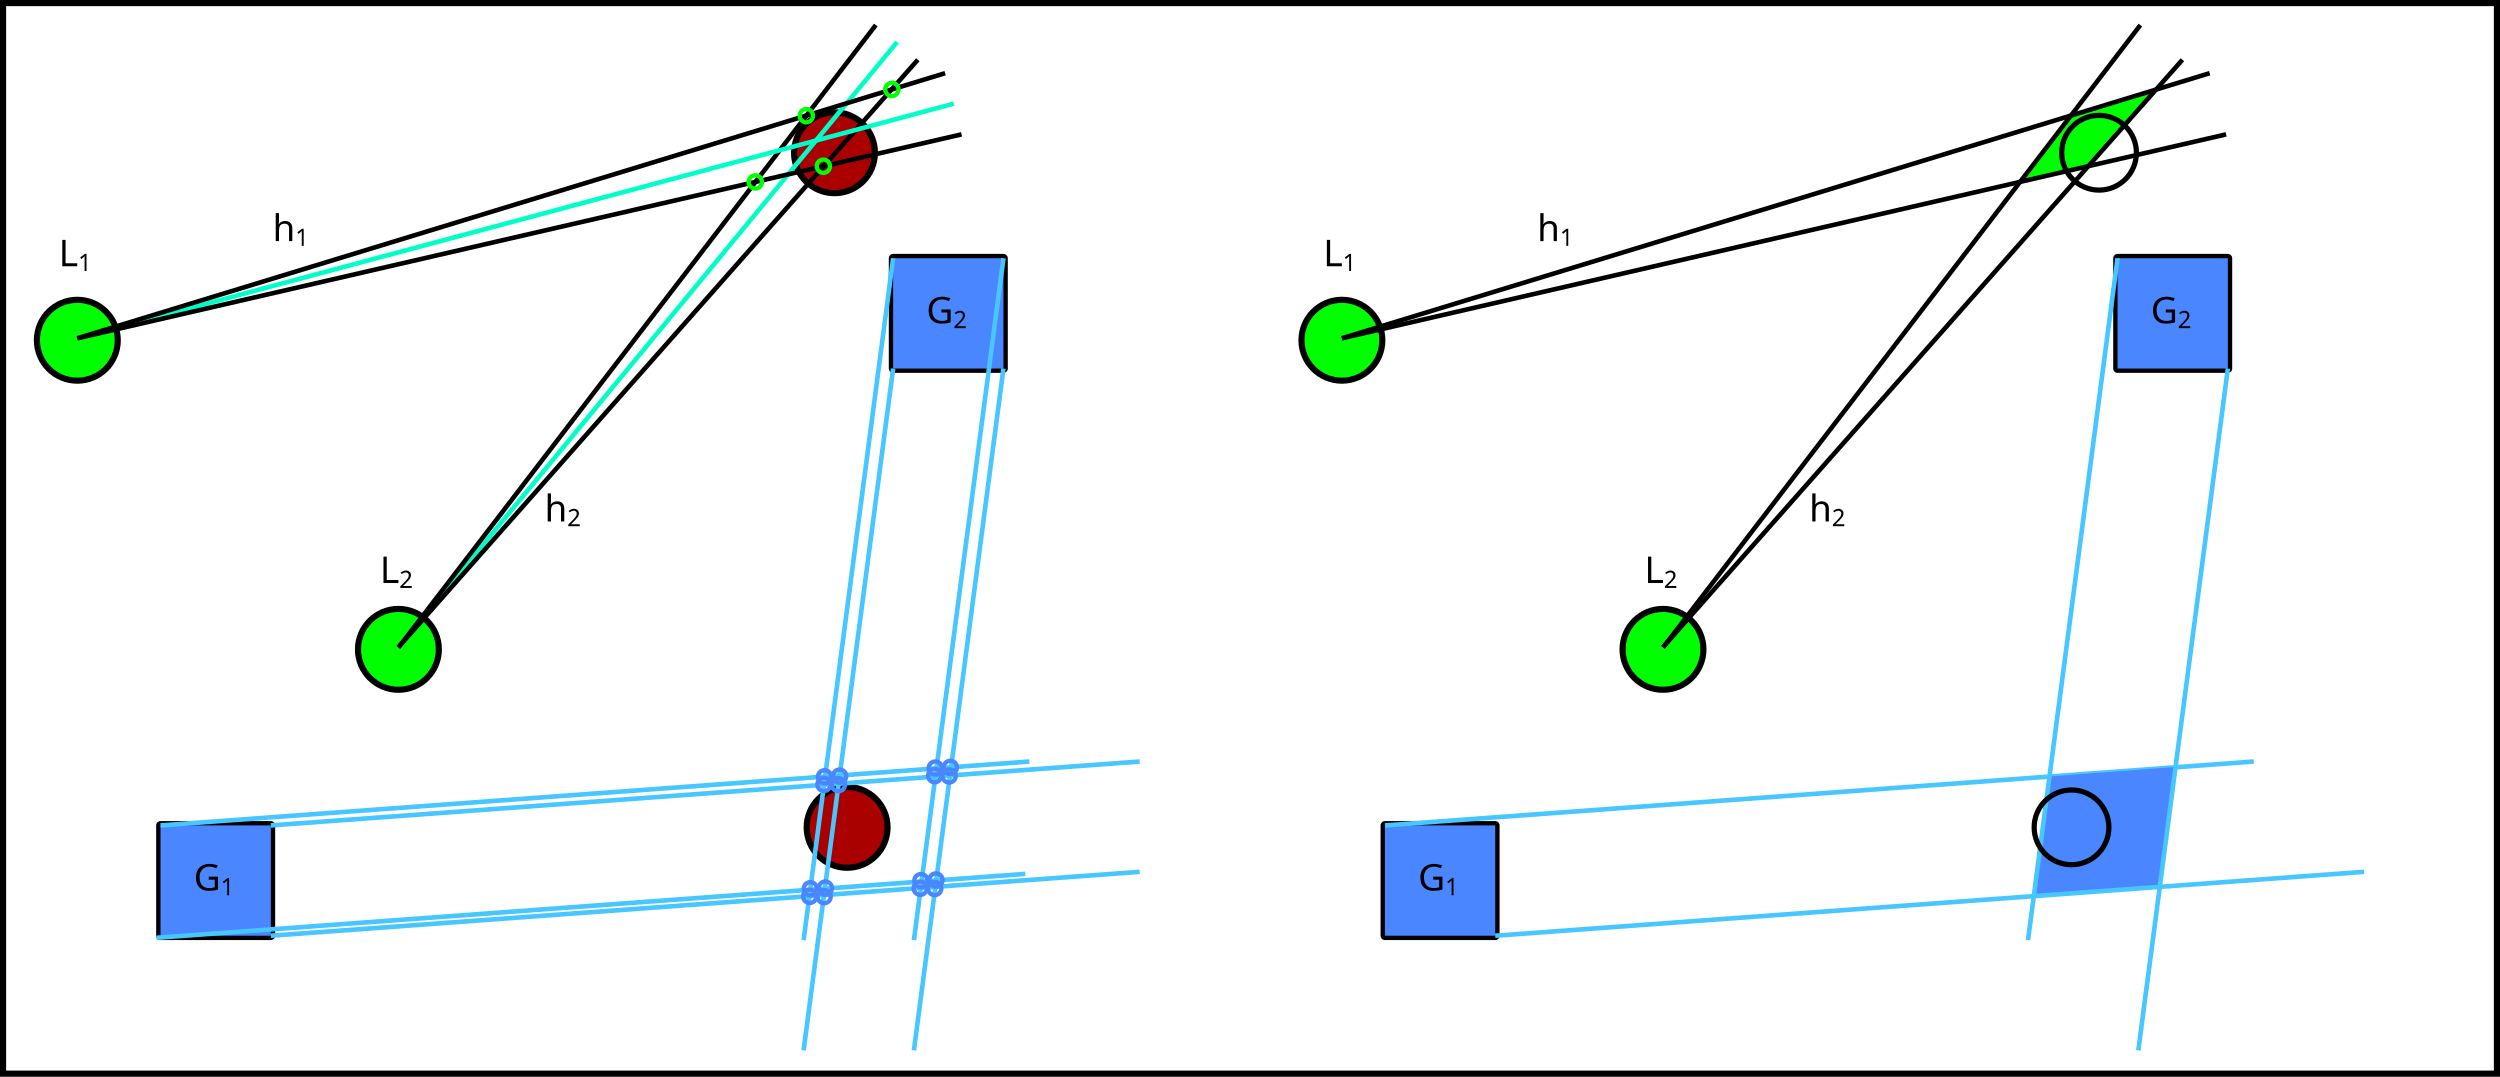
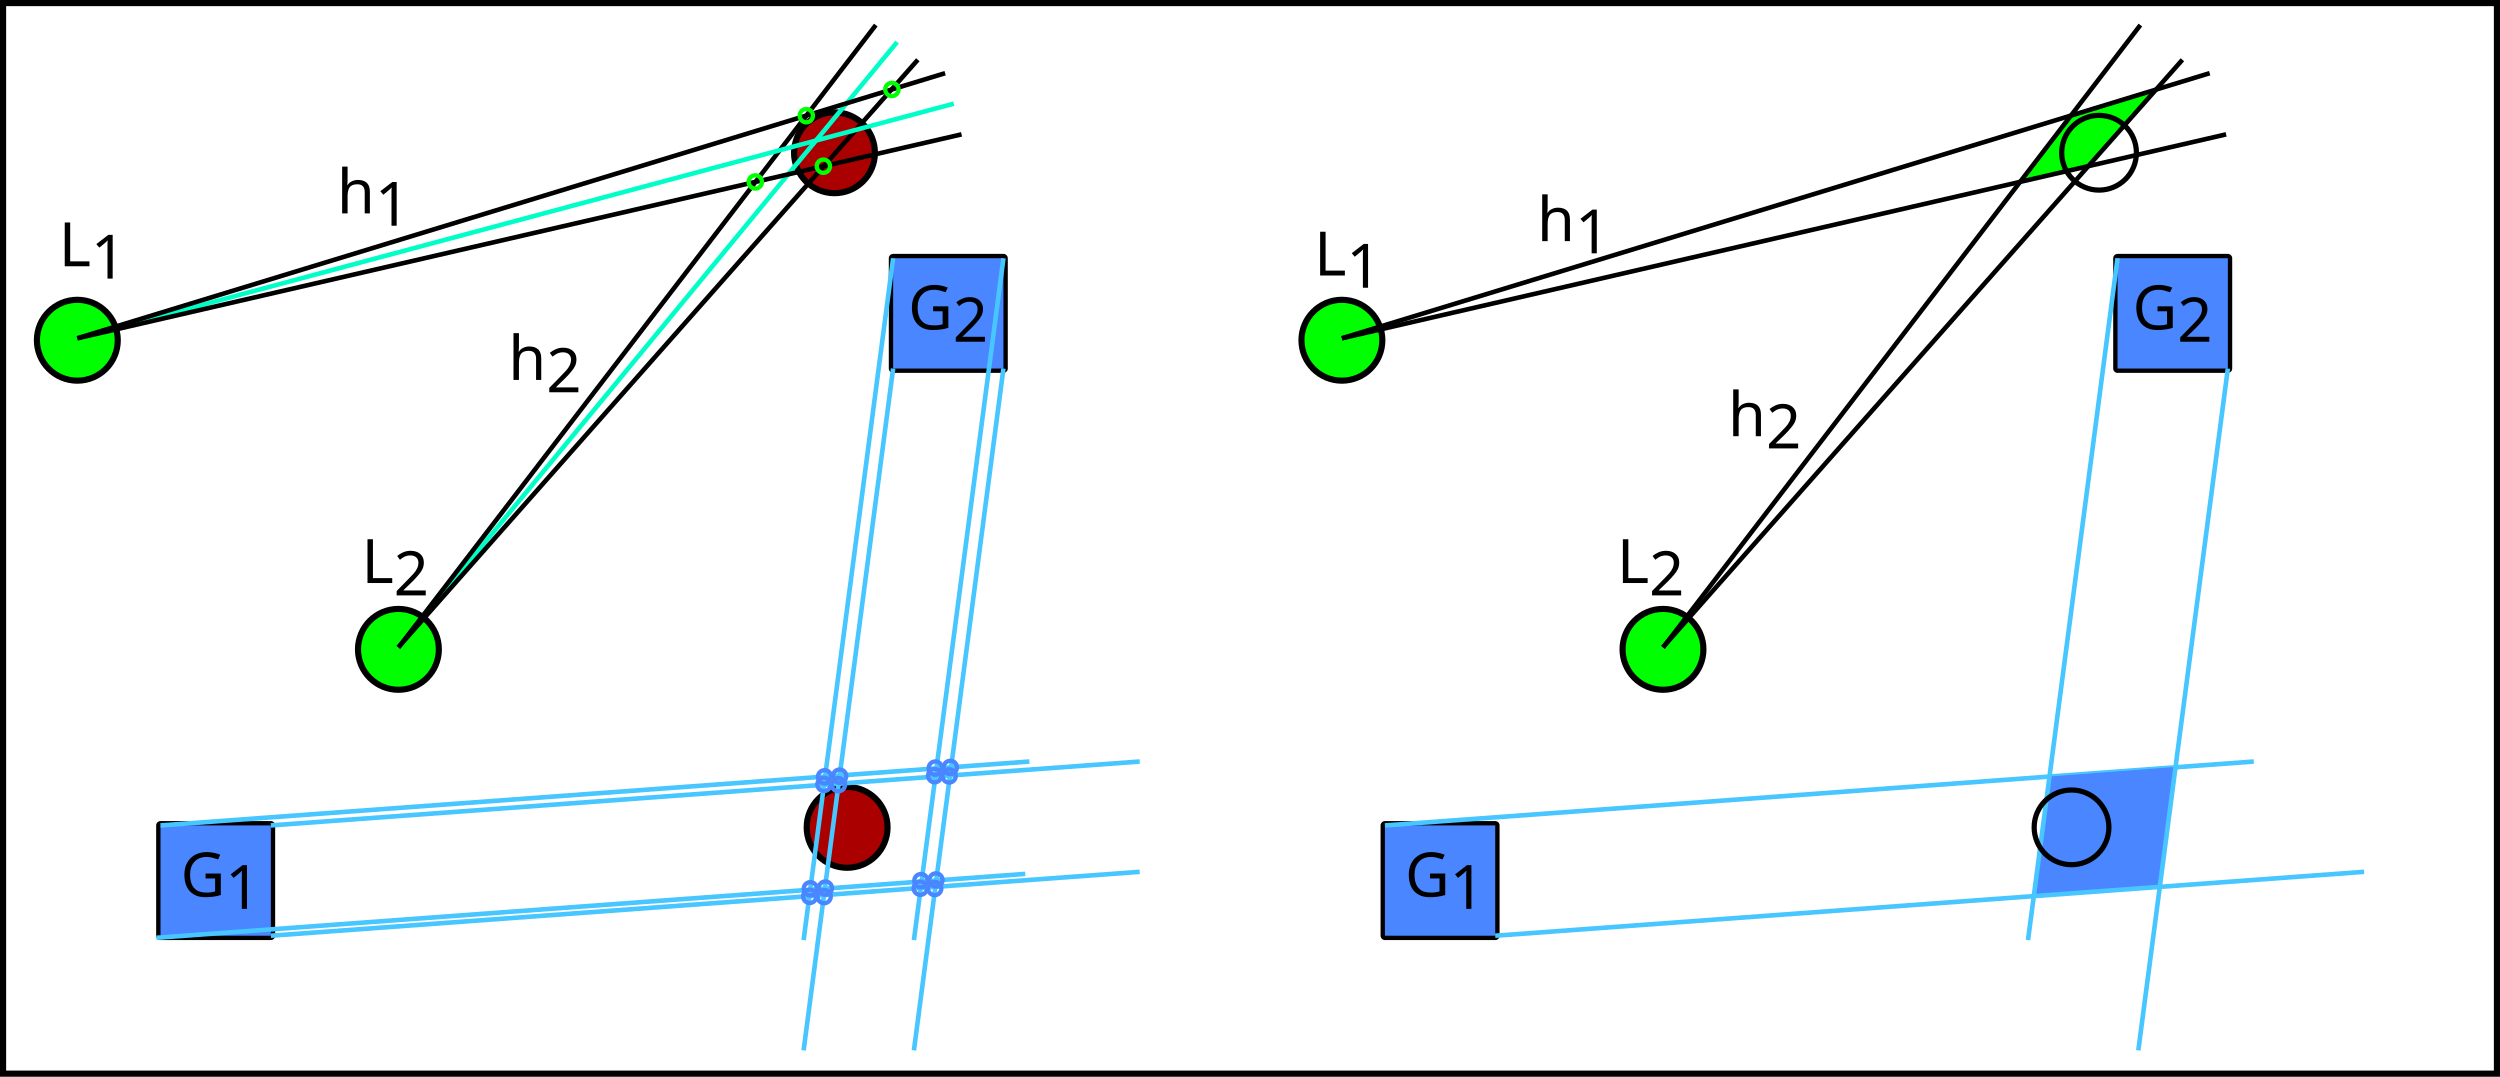
<svg xmlns="http://www.w3.org/2000/svg" width="143.667mm" height="61.876mm" viewBox="0 0 143.667 61.876" version="1.1" id="svg5">
  <defs id="defs2" />
  <g id="layer1" transform="translate(16.61887,-26.86296)" style="display:inline">
    <rect style="fill:#ffffff;fill-opacity:1;stroke:#000000;stroke-width:0.706;paint-order:stroke fill markers;stop-color:#000000" id="rect1259" width="142.961" height="61.17" x="-16.266" y="27.216" />
    <g id="g3269" style="display:inline">
      <rect style="fill:#4986ff;fill-opacity:1;stroke:#000000;stroke-width:0.5;stroke-linecap:round;stroke-linejoin:round;stroke-dasharray:none;stroke-opacity:1;paint-order:stroke fill markers;stop-color:#000000" id="rect1798" width="6.339" height="6.339" x="-7.395" y="74.297" />
      <rect style="display:inline;fill:#4986ff;fill-opacity:1;stroke:#000000;stroke-width:0.5;stroke-linecap:round;stroke-linejoin:round;stroke-dasharray:none;stroke-opacity:1;paint-order:stroke fill markers;stop-color:#000000" id="rect1798-6" width="6.339" height="6.339" x="34.707" y="41.703" />
      <circle style="display:inline;fill:#aa0000;fill-opacity:1;stroke:#000000;stroke-width:0.706;paint-order:stroke fill markers;stop-color:#000000" id="circle3746-3" cx="32.062" cy="74.408" r="2.147" />
      <path style="fill:#ff51e8;fill-opacity:1;stroke:#47c6ff;stroke-width:0.265px;stroke-linecap:butt;stroke-linejoin:miter;stroke-opacity:1" d="M 34.707,48.042 29.562,87.224" id="path1957" />
      <path style="fill:none;stroke:#47c6ff;stroke-width:0.265px;stroke-linecap:butt;stroke-linejoin:miter;stroke-opacity:1" d="M -7.395,74.297 42.536,70.625" id="path1981" />
      <path style="fill:none;stroke:#47c6ff;stroke-width:0.265px;stroke-linecap:butt;stroke-linejoin:miter;stroke-opacity:1" d="M -1.056,74.297 48.875,70.625" id="path2070" />
      <path style="fill:none;stroke:#47c6ff;stroke-width:0.265px;stroke-linecap:butt;stroke-linejoin:miter;stroke-opacity:1" d="M -1.056,80.636 48.875,76.964" id="path2078" />
      <path style="fill:none;stroke:#47c6ff;stroke-width:0.265px;stroke-linecap:butt;stroke-linejoin:miter;stroke-opacity:1" d="M -7.631,80.754 42.3,77.082" id="path2086" />
      <path style="fill:#ff51e8;fill-opacity:1;stroke:#47c6ff;stroke-width:0.265px;stroke-linecap:butt;stroke-linejoin:miter;stroke-opacity:1" d="M 41.046,48.042 35.901,87.224" id="path2909" />
      <path style="fill:#ff51e8;fill-opacity:1;stroke:#47c6ff;stroke-width:0.265px;stroke-linecap:butt;stroke-linejoin:miter;stroke-opacity:1" d="M 34.707,41.703 29.562,80.886" id="path2919" />
      <path style="fill:#ff51e8;fill-opacity:1;stroke:#47c6ff;stroke-width:0.265px;stroke-linecap:butt;stroke-linejoin:miter;stroke-opacity:1" d="M 41.046,41.703 35.901,80.886" id="path2929" />
-       <text xml:space="preserve" style="font-size:2.117px;line-height:1.25;font-family:sans-serif;display:inline;stroke-width:0.265" x="-5.479" y="78.04" id="text31669-7">
-         <tspan id="tspan31667-5" style="stroke-width:0.265" x="-5.479" y="78.04">G<tspan style="font-size:65%;baseline-shift:sub" id="tspan31665-3">1</tspan>
+       <text xml:space="preserve" style="font-size:3.528px;line-height:1.25;font-family:sans-serif;display:inline;stroke-width:0.265" x="-6.244" y="78.391" id="text31669-7">
+         <tspan id="tspan31667-5" style="font-size:3.528px;stroke-width:0.265" x="-6.244" y="78.391">G<tspan style="font-size:3.528px;baseline-shift:sub" id="tspan31665-3">1</tspan>
        </tspan>
      </text>
-       <text xml:space="preserve" style="font-size:2.117px;line-height:1.25;font-family:sans-serif;display:inline;stroke-width:0.265" x="36.623" y="45.446" id="text31669-7-9">
-         <tspan id="tspan31667-5-1" style="stroke-width:0.265" x="36.623" y="45.446">G<tspan style="font-size:65%;baseline-shift:sub" id="tspan31665-3-2">2</tspan>
+       <text xml:space="preserve" style="font-size:3.528px;line-height:1.25;font-family:sans-serif;display:inline;stroke-width:0.265" x="35.568" y="45.797" id="text31669-7-9">
+         <tspan id="tspan31667-5-1" style="font-size:3.528px;stroke-width:0.265" x="35.568" y="45.797">G<tspan style="font-size:3.528px;baseline-shift:sub" id="tspan31665-3-2">2</tspan>
        </tspan>
      </text>
      <circle style="display:inline;fill:none;fill-opacity:1;stroke:#4986ff;stroke-width:0.25;stroke-linecap:round;stroke-linejoin:round;stroke-dasharray:none;stroke-opacity:1;paint-order:stroke fill markers;stop-color:#000000" id="circle4526-6" cx="30.768" cy="71.505" r="0.382" />
      <circle style="display:inline;fill:none;fill-opacity:1;stroke:#4986ff;stroke-width:0.25;stroke-linecap:round;stroke-linejoin:round;stroke-dasharray:none;stroke-opacity:1;paint-order:stroke fill markers;stop-color:#000000" id="circle4526-0" cx="31.63" cy="71.466" r="0.382" />
      <circle style="display:inline;fill:none;fill-opacity:1;stroke:#4986ff;stroke-width:0.25;stroke-linecap:round;stroke-linejoin:round;stroke-dasharray:none;stroke-opacity:1;paint-order:stroke fill markers;stop-color:#000000" id="circle4526-62" cx="30.733" cy="71.94" r="0.382" />
      <circle style="display:inline;fill:none;fill-opacity:1;stroke:#4986ff;stroke-width:0.25;stroke-linecap:round;stroke-linejoin:round;stroke-dasharray:none;stroke-opacity:1;paint-order:stroke fill markers;stop-color:#000000" id="circle4526-61" cx="31.561" cy="71.955" r="0.382" />
      <circle style="display:inline;fill:none;fill-opacity:1;stroke:#4986ff;stroke-width:0.25;stroke-linecap:round;stroke-linejoin:round;stroke-dasharray:none;stroke-opacity:1;paint-order:stroke fill markers;stop-color:#000000" id="circle4526-6-3" cx="37.13" cy="71.003" r="0.382" />
      <circle style="display:inline;fill:none;fill-opacity:1;stroke:#4986ff;stroke-width:0.25;stroke-linecap:round;stroke-linejoin:round;stroke-dasharray:none;stroke-opacity:1;paint-order:stroke fill markers;stop-color:#000000" id="circle4526-0-6" cx="37.991" cy="70.964" r="0.382" />
      <circle style="display:inline;fill:none;fill-opacity:1;stroke:#4986ff;stroke-width:0.25;stroke-linecap:round;stroke-linejoin:round;stroke-dasharray:none;stroke-opacity:1;paint-order:stroke fill markers;stop-color:#000000" id="circle4526-62-7" cx="37.095" cy="71.438" r="0.382" />
      <circle style="display:inline;fill:none;fill-opacity:1;stroke:#4986ff;stroke-width:0.25;stroke-linecap:round;stroke-linejoin:round;stroke-dasharray:none;stroke-opacity:1;paint-order:stroke fill markers;stop-color:#000000" id="circle4526-61-5" cx="37.923" cy="71.453" r="0.382" />
      <circle style="display:inline;fill:none;fill-opacity:1;stroke:#4986ff;stroke-width:0.25;stroke-linecap:round;stroke-linejoin:round;stroke-dasharray:none;stroke-opacity:1;paint-order:stroke fill markers;stop-color:#000000" id="circle4526-6-35" cx="36.304" cy="77.472" r="0.382" />
      <circle style="display:inline;fill:none;fill-opacity:1;stroke:#4986ff;stroke-width:0.25;stroke-linecap:round;stroke-linejoin:round;stroke-dasharray:none;stroke-opacity:1;paint-order:stroke fill markers;stop-color:#000000" id="circle4526-0-62" cx="37.165" cy="77.433" r="0.382" />
      <circle style="display:inline;fill:none;fill-opacity:1;stroke:#4986ff;stroke-width:0.25;stroke-linecap:round;stroke-linejoin:round;stroke-dasharray:none;stroke-opacity:1;paint-order:stroke fill markers;stop-color:#000000" id="circle4526-62-9" cx="36.268" cy="77.907" r="0.382" />
      <circle style="display:inline;fill:none;fill-opacity:1;stroke:#4986ff;stroke-width:0.25;stroke-linecap:round;stroke-linejoin:round;stroke-dasharray:none;stroke-opacity:1;paint-order:stroke fill markers;stop-color:#000000" id="circle4526-61-1" cx="37.096" cy="77.922" r="0.382" />
      <circle style="display:inline;fill:none;fill-opacity:1;stroke:#4986ff;stroke-width:0.25;stroke-linecap:round;stroke-linejoin:round;stroke-dasharray:none;stroke-opacity:1;paint-order:stroke fill markers;stop-color:#000000" id="circle4526-6-2" cx="29.949" cy="77.938" r="0.382" />
      <circle style="display:inline;fill:none;fill-opacity:1;stroke:#4986ff;stroke-width:0.25;stroke-linecap:round;stroke-linejoin:round;stroke-dasharray:none;stroke-opacity:1;paint-order:stroke fill markers;stop-color:#000000" id="circle4526-0-7" cx="30.81" cy="77.899" r="0.382" />
      <circle style="display:inline;fill:none;fill-opacity:1;stroke:#4986ff;stroke-width:0.25;stroke-linecap:round;stroke-linejoin:round;stroke-dasharray:none;stroke-opacity:1;paint-order:stroke fill markers;stop-color:#000000" id="circle4526-62-0" cx="29.914" cy="78.373" r="0.382" />
      <circle style="display:inline;fill:none;fill-opacity:1;stroke:#4986ff;stroke-width:0.25;stroke-linecap:round;stroke-linejoin:round;stroke-dasharray:none;stroke-opacity:1;paint-order:stroke fill markers;stop-color:#000000" id="circle4526-61-9" cx="30.742" cy="78.388" r="0.382" />
    </g>
    <g id="g1823">
      <circle style="fill:#aa0000;fill-opacity:1;stroke:#000000;stroke-width:0.706;paint-order:stroke fill markers;stop-color:#000000" id="circle3746" cx="31.336" cy="35.641" r="2.147" />
      <circle style="fill:#00ff00;fill-opacity:1;stroke:#000000;stroke-width:0.706;paint-order:stroke fill markers;stop-color:#000000" id="path231" cx="6.277" cy="64.179" r="2.147" />
-       <text xml:space="preserve" style="font-size:2.117px;line-height:1.25;font-family:sans-serif;stroke-width:0.265" x="5.215" y="60.37" id="text2613">
-         <tspan id="tspan2611" style="stroke-width:0.265" x="5.215" y="60.37">L<tspan style="font-size:65%;baseline-shift:sub" id="tspan2615">2</tspan>
+       <text xml:space="preserve" style="font-size:3.528px;line-height:1.25;font-family:sans-serif;stroke-width:0.265" x="4.157" y="60.37" id="text2613">
+         <tspan id="tspan2611" style="font-size:3.528px;stroke-width:0.265" x="4.157" y="60.37">L<tspan style="font-size:3.528px;baseline-shift:sub" id="tspan2615">2</tspan>
        </tspan>
      </text>
      <circle style="fill:#00ff00;fill-opacity:1;stroke:#000000;stroke-width:0.706;paint-order:stroke fill markers;stop-color:#000000" id="circle31661" cx="-12.175" cy="46.415" r="2.147" />
-       <text xml:space="preserve" style="font-size:2.117px;line-height:1.25;font-family:sans-serif;stroke-width:0.265" x="-13.242" y="42.166" id="text31669">
-         <tspan id="tspan31667" style="stroke-width:0.265" x="-13.242" y="42.166">L<tspan style="font-size:65%;baseline-shift:sub" id="tspan31665">1</tspan>
+       <text xml:space="preserve" style="font-size:3.528px;line-height:1.25;font-family:sans-serif;stroke-width:0.265" x="-13.242" y="42.166" id="text31669">
+         <tspan id="tspan31667" style="stroke-width:0.265;font-size:3.528px" x="-13.242" y="42.166">L<tspan style="baseline-shift:sub;font-size:3.528px" id="tspan31665">1</tspan>
        </tspan>
      </text>
-       <text xml:space="preserve" style="font-size:2.117px;line-height:1.25;font-family:sans-serif;stroke-width:0.265" x="-0.959" y="40.715" id="text32795">
-         <tspan id="tspan32793" style="stroke-width:0.265" x="-0.959" y="40.715">h<tspan style="font-size:65%;baseline-shift:sub" id="tspan32791">1</tspan>
+       <text xml:space="preserve" style="font-size:3.528px;line-height:1.25;font-family:sans-serif;stroke-width:0.265" x="2.746" y="39.128" id="text32795">
+         <tspan id="tspan32793" style="font-size:3.528px;stroke-width:0.265" x="2.746" y="39.128">h<tspan style="font-size:3.528px;baseline-shift:sub" id="tspan32791">1</tspan>
        </tspan>
      </text>
-       <text xml:space="preserve" style="font-size:2.117px;line-height:1.25;font-family:sans-serif;stroke-width:0.265" x="14.669" y="56.826" id="text32801">
-         <tspan id="tspan32799" style="stroke-width:0.265" x="14.669" y="56.826">h<tspan style="font-size:65%;baseline-shift:sub" id="tspan32797">2</tspan>
+       <text xml:space="preserve" style="font-size:3.528px;line-height:1.25;font-family:sans-serif;stroke-width:0.265" x="12.594" y="48.697" id="text32801">
+         <tspan id="tspan32799" style="font-size:3.528px;stroke-width:0.265" x="12.594" y="48.697">h<tspan style="font-size:3.528px;baseline-shift:sub" id="tspan32797">2</tspan>
        </tspan>
      </text>
      <g id="g3463">
        <path style="fill:none;stroke:#00ffc8;stroke-width:0.265;stroke-linecap:butt;stroke-linejoin:miter;stroke-dasharray:none;stroke-opacity:1" d="M 6.277,64.066 34.935,29.279" id="path1453" />
        <path style="fill:none;stroke:#000000;stroke-width:0.265;stroke-linecap:butt;stroke-linejoin:miter;stroke-dasharray:none;stroke-opacity:1" d="M 6.283,64.069 33.71,28.303" id="path1012" />
        <path style="fill:none;stroke:#000000;stroke-width:0.265;stroke-linecap:butt;stroke-linejoin:miter;stroke-dasharray:none;stroke-opacity:1" d="M 6.271,64.062 36.126,30.297" id="path1014" />
      </g>
      <g id="g3458">
        <path style="fill:none;stroke:#00ffc8;stroke-width:0.265;stroke-linecap:butt;stroke-linejoin:miter;stroke-dasharray:none;stroke-opacity:1" d="M -12.175,46.302 38.196,32.818" id="path31663" />
        <path style="fill:none;stroke:#000000;stroke-width:0.265;stroke-linecap:butt;stroke-linejoin:miter;stroke-dasharray:none;stroke-opacity:1" d="M -12.173,46.302 38.638,34.584" id="path1016" />
        <path style="fill:none;stroke:#000000;stroke-width:0.265;stroke-linecap:butt;stroke-linejoin:miter;stroke-dasharray:none;stroke-opacity:1" d="M -12.177,46.302 37.693,31.068" id="path1018" />
      </g>
    </g>
    <g id="g3451" transform="translate(72.67074)" style="display:inline">
      <circle style="fill:#00ff00;fill-opacity:1;stroke:#000000;stroke-width:0.706;paint-order:stroke fill markers;stop-color:#000000" id="circle3421" cx="-12.175" cy="46.415" r="2.147" />
-       <text xml:space="preserve" style="font-size:2.117px;line-height:1.25;font-family:sans-serif;stroke-width:0.265" x="5.215" y="60.37" id="text3419">
-         <tspan id="tspan3417" style="stroke-width:0.265" x="5.215" y="60.37">L<tspan style="font-size:65%;baseline-shift:sub" id="tspan3415">2</tspan>
+       <text xml:space="preserve" style="font-size:3.528px;line-height:1.25;font-family:sans-serif;stroke-width:0.265" x="3.627" y="60.37" id="text3419">
+         <tspan id="tspan3417" style="font-size:3.528px;stroke-width:0.265" x="3.627" y="60.37">L<tspan style="font-size:3.528px;baseline-shift:sub" id="tspan3415">2</tspan>
        </tspan>
      </text>
      <path style="display:inline;fill:#00ff00;fill-opacity:1;stroke:none;stroke-width:0.265px;stroke-linecap:butt;stroke-linejoin:miter;stroke-opacity:1" d="m 99.457,37.332 2.922,-3.811 4.962,-1.53 -3.983,4.457 z" id="path3453" transform="translate(-72.67074)" />
      <circle style="display:inline;fill:#00ff00;fill-opacity:1;stroke:#000000;stroke-width:0.706;paint-order:stroke fill markers;stop-color:#000000" id="circle3411" cx="6.277" cy="64.179" r="2.147" transform="translate(-1.1666667e-6)" />
      <path style="display:inline;fill:none;stroke:#000000;stroke-width:0.265;stroke-linecap:butt;stroke-linejoin:miter;stroke-dasharray:none;stroke-opacity:1" d="M 6.283,64.069 33.71,28.303" id="path3443" transform="translate(-1.1666667e-6)" />
      <path style="display:inline;fill:none;stroke:#000000;stroke-width:0.265;stroke-linecap:butt;stroke-linejoin:miter;stroke-dasharray:none;stroke-opacity:1" d="M 6.271,64.062 36.126,30.297" id="path3445" transform="translate(-1.1666667e-6)" />
      <path style="display:inline;fill:none;stroke:#000000;stroke-width:0.265;stroke-linecap:butt;stroke-linejoin:miter;stroke-dasharray:none;stroke-opacity:1" d="M -12.173,46.302 38.638,34.584" id="path3447" transform="translate(-1.1666667e-6)" />
      <path style="display:inline;fill:none;stroke:#000000;stroke-width:0.265;stroke-linecap:butt;stroke-linejoin:miter;stroke-dasharray:none;stroke-opacity:1" d="M -12.177,46.302 37.693,31.068" id="path3449" transform="translate(-1.1666667e-6)" />
      <circle style="display:inline;fill:none;fill-opacity:1;stroke:#000000;stroke-width:0.3;stroke-dasharray:none;paint-order:stroke fill markers;stop-color:#000000" id="circle3409" cx="31.336" cy="35.641" r="2.147" transform="translate(-1.1666667e-6)" />
-       <text xml:space="preserve" style="font-size:2.117px;line-height:1.25;font-family:sans-serif;stroke-width:0.265" x="-13.242" y="42.166" id="text3429">
-         <tspan id="tspan3427" style="stroke-width:0.265" x="-13.242" y="42.166">L<tspan style="font-size:65%;baseline-shift:sub" id="tspan3425">1</tspan>
+       <text xml:space="preserve" style="font-size:3.528px;line-height:1.25;font-family:sans-serif;stroke-width:0.265" x="-13.771" y="42.695" id="text3429">
+         <tspan id="tspan3427" style="font-size:3.528px;stroke-width:0.265" x="-13.771" y="42.695">L<tspan style="font-size:3.528px;baseline-shift:sub" id="tspan3425">1</tspan>
        </tspan>
      </text>
-       <text xml:space="preserve" style="font-size:2.117px;line-height:1.25;font-family:sans-serif;stroke-width:0.265" x="-0.959" y="40.715" id="text3435">
-         <tspan id="tspan3433" style="stroke-width:0.265" x="-0.959" y="40.715">h<tspan style="font-size:65%;baseline-shift:sub" id="tspan3431">1</tspan>
+       <text xml:space="preserve" style="font-size:3.528px;line-height:1.25;font-family:sans-serif;stroke-width:0.265" x="-0.959" y="40.715" id="text3435">
+         <tspan id="tspan3433" style="stroke-width:0.265;font-size:3.528px" x="-0.959" y="40.715">h<tspan style="baseline-shift:sub;font-size:3.528px" id="tspan3431">1</tspan>
        </tspan>
      </text>
-       <text xml:space="preserve" style="font-size:2.117px;line-height:1.25;font-family:sans-serif;stroke-width:0.265" x="14.669" y="56.826" id="text3441">
-         <tspan id="tspan3439" style="stroke-width:0.265" x="14.669" y="56.826">h<tspan style="font-size:65%;baseline-shift:sub" id="tspan3437">2</tspan>
+       <text xml:space="preserve" style="font-size:3.528px;line-height:1.25;font-family:sans-serif;stroke-width:0.265" x="10.017" y="51.929" id="text3441">
+         <tspan id="tspan3439" style="font-size:3.528px;stroke-width:0.265" x="10.017" y="51.929">h<tspan style="font-size:3.528px;baseline-shift:sub" id="tspan3437">2</tspan>
        </tspan>
      </text>
    </g>
    <circle style="fill:none;fill-opacity:1;stroke:#00ff00;stroke-width:0.25;stroke-linecap:round;stroke-linejoin:round;stroke-dasharray:none;stroke-opacity:1;paint-order:stroke fill markers;stop-color:#000000" id="path3517" cx="29.716" cy="33.511" r="0.382" />
    <circle style="fill:none;fill-opacity:1;stroke:#00ff00;stroke-width:0.25;stroke-linecap:round;stroke-linejoin:round;stroke-dasharray:none;stroke-opacity:1;paint-order:stroke fill markers;stop-color:#000000" id="circle4010" cx="34.635" cy="32.003" r="0.382" />
    <circle style="display:inline;fill:none;fill-opacity:1;stroke:#00ff00;stroke-width:0.25;stroke-linecap:round;stroke-linejoin:round;stroke-dasharray:none;stroke-opacity:1;paint-order:stroke fill markers;stop-color:#000000" id="circle4010-7" cx="30.698" cy="36.415" r="0.382" />
    <circle style="display:inline;fill:none;fill-opacity:1;stroke:#00ff00;stroke-width:0.25;stroke-linecap:round;stroke-linejoin:round;stroke-dasharray:none;stroke-opacity:1;paint-order:stroke fill markers;stop-color:#000000" id="circle4010-0" cx="26.786" cy="37.318" r="0.382" />
    <g id="g815" style="display:inline" transform="translate(70.36305)">
      <rect style="fill:#4986ff;fill-opacity:1;stroke:#000000;stroke-width:0.5;stroke-linecap:round;stroke-linejoin:round;stroke-dasharray:none;stroke-opacity:1;paint-order:stroke fill markers;stop-color:#000000" id="rect733" width="6.339" height="6.339" x="-7.395" y="74.297" />
      <rect style="display:inline;fill:#4986ff;fill-opacity:1;stroke:#000000;stroke-width:0.5;stroke-linecap:round;stroke-linejoin:round;stroke-dasharray:none;stroke-opacity:1;paint-order:stroke fill markers;stop-color:#000000" id="rect735" width="6.339" height="6.339" x="34.707" y="41.703" />
      <g id="g745">
        <path style="fill:none;stroke:#47c6ff;stroke-width:0.265px;stroke-linecap:butt;stroke-linejoin:miter;stroke-opacity:1" d="M -7.395,74.297 42.536,70.625" id="path743" />
      </g>
      <path style="fill:#4986ff;stroke:none;stroke-width:0.265px;stroke-linecap:butt;stroke-linejoin:miter;stroke-opacity:1;fill-opacity:1" d="m 30.812,71.484 7.228,-0.548 -0.868,6.889 -7.321,0.538 z" id="path880" />
      <g id="g753" transform="translate(6.338767,6.338768)">
        <path style="fill:none;stroke:#47c6ff;stroke-width:0.265px;stroke-linecap:butt;stroke-linejoin:miter;stroke-opacity:1" d="M -7.395,74.297 42.536,70.625" id="path751" />
      </g>
      <g id="g761" transform="translate(6.338768,6.338768)">
        <path style="fill:#ff51e8;fill-opacity:1;stroke:#47c6ff;stroke-width:0.265px;stroke-linecap:butt;stroke-linejoin:miter;stroke-opacity:1" d="M 34.707,41.703 29.562,80.886" id="path759" />
      </g>
      <g id="g765">
        <path style="fill:#ff51e8;fill-opacity:1;stroke:#47c6ff;stroke-width:0.265px;stroke-linecap:butt;stroke-linejoin:miter;stroke-opacity:1" d="M 34.707,41.703 29.562,80.886" id="path763" />
      </g>
-       <text xml:space="preserve" style="font-size:2.117px;line-height:1.25;font-family:sans-serif;display:inline;stroke-width:0.265" x="-5.479" y="78.04" id="text775">
-         <tspan id="tspan773" style="stroke-width:0.265" x="-5.479" y="78.04">G<tspan style="font-size:65%;baseline-shift:sub" id="tspan771">1</tspan>
+       <text xml:space="preserve" style="font-size:3.528px;line-height:1.25;font-family:sans-serif;display:inline;stroke-width:0.265" x="-6.244" y="78.391" id="text775">
+         <tspan id="tspan773" style="font-size:3.528px;stroke-width:0.265" x="-6.244" y="78.391">G<tspan style="font-size:3.528px;baseline-shift:sub" id="tspan771">1</tspan>
        </tspan>
      </text>
-       <text xml:space="preserve" style="font-size:2.117px;line-height:1.25;font-family:sans-serif;display:inline;stroke-width:0.265" x="36.623" y="45.446" id="text781">
-         <tspan id="tspan779" style="stroke-width:0.265" x="36.623" y="45.446">G<tspan style="font-size:65%;baseline-shift:sub" id="tspan777">2</tspan>
+       <text xml:space="preserve" style="font-size:3.528px;line-height:1.25;font-family:sans-serif;display:inline;stroke-width:0.265" x="35.568" y="45.797" id="text781">
+         <tspan id="tspan779" style="font-size:3.528px;stroke-width:0.265" x="35.568" y="45.797">G<tspan style="font-size:3.528px;baseline-shift:sub" id="tspan777">2</tspan>
        </tspan>
      </text>
      <circle style="display:inline;fill:none;fill-opacity:1;stroke:#000000;stroke-width:0.3;paint-order:stroke fill markers;stop-color:#000000;stroke-dasharray:none" id="circle737" cx="32.062" cy="74.408" r="2.147" />
    </g>
  </g>
</svg>
